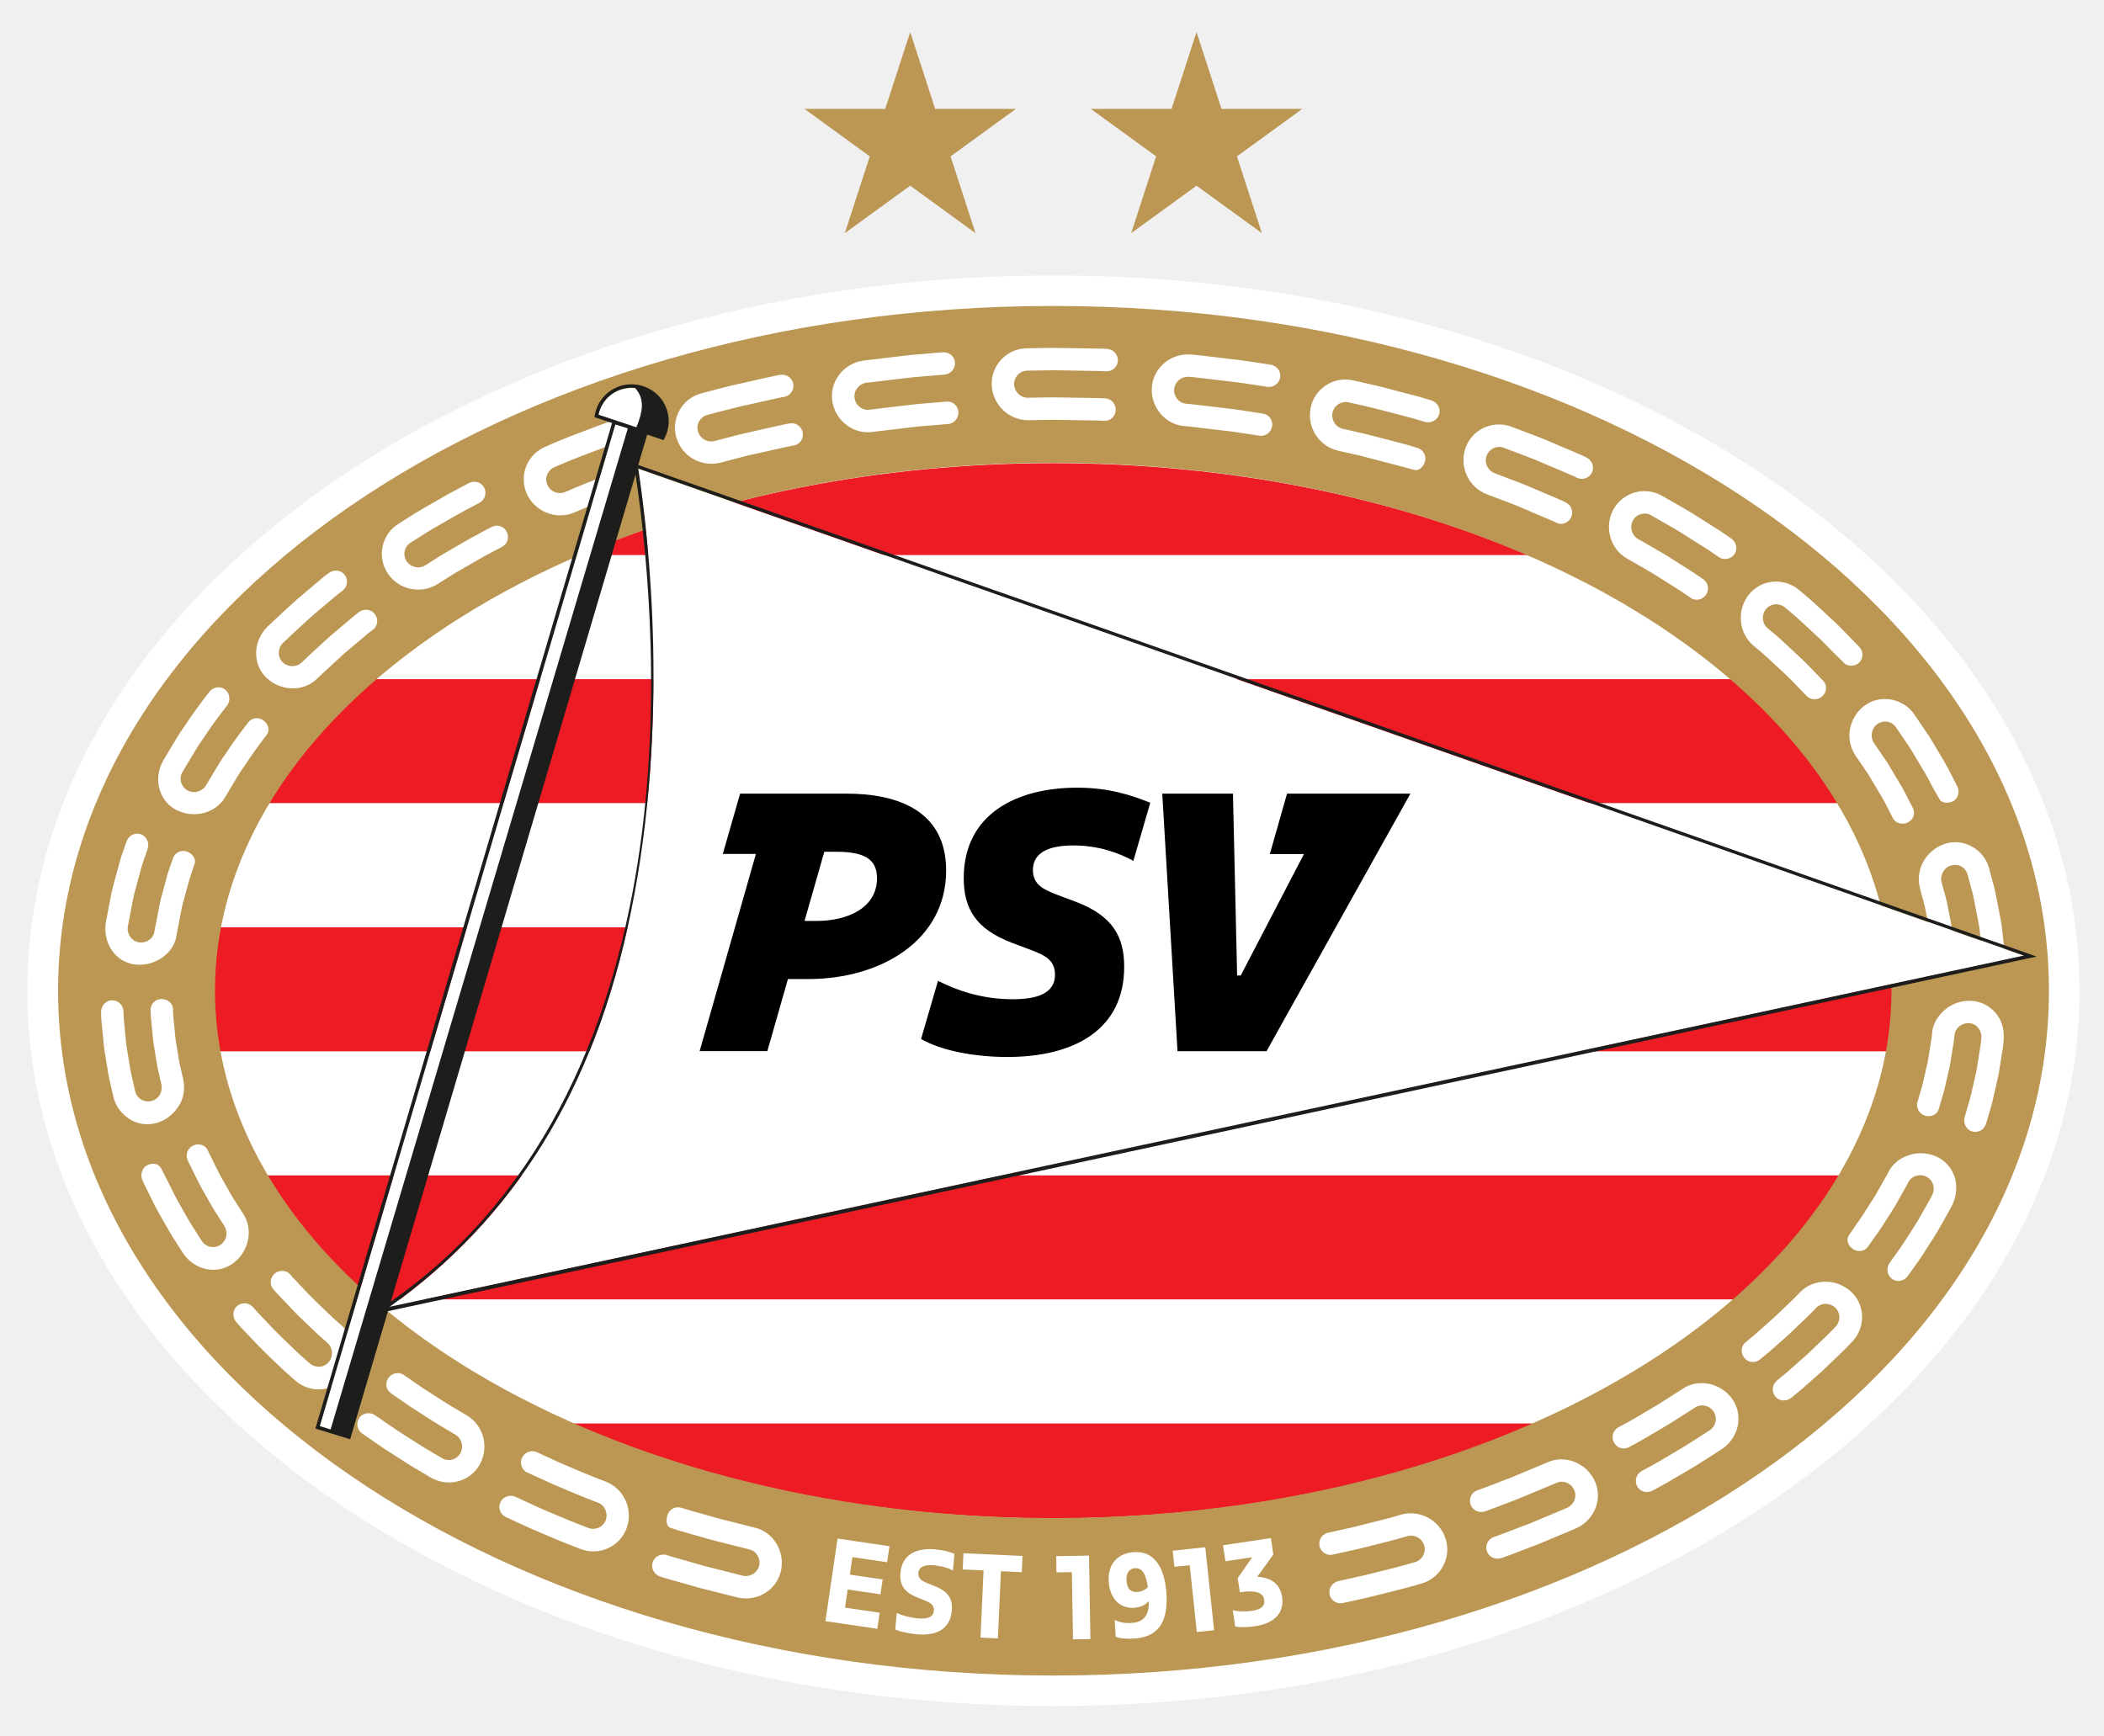
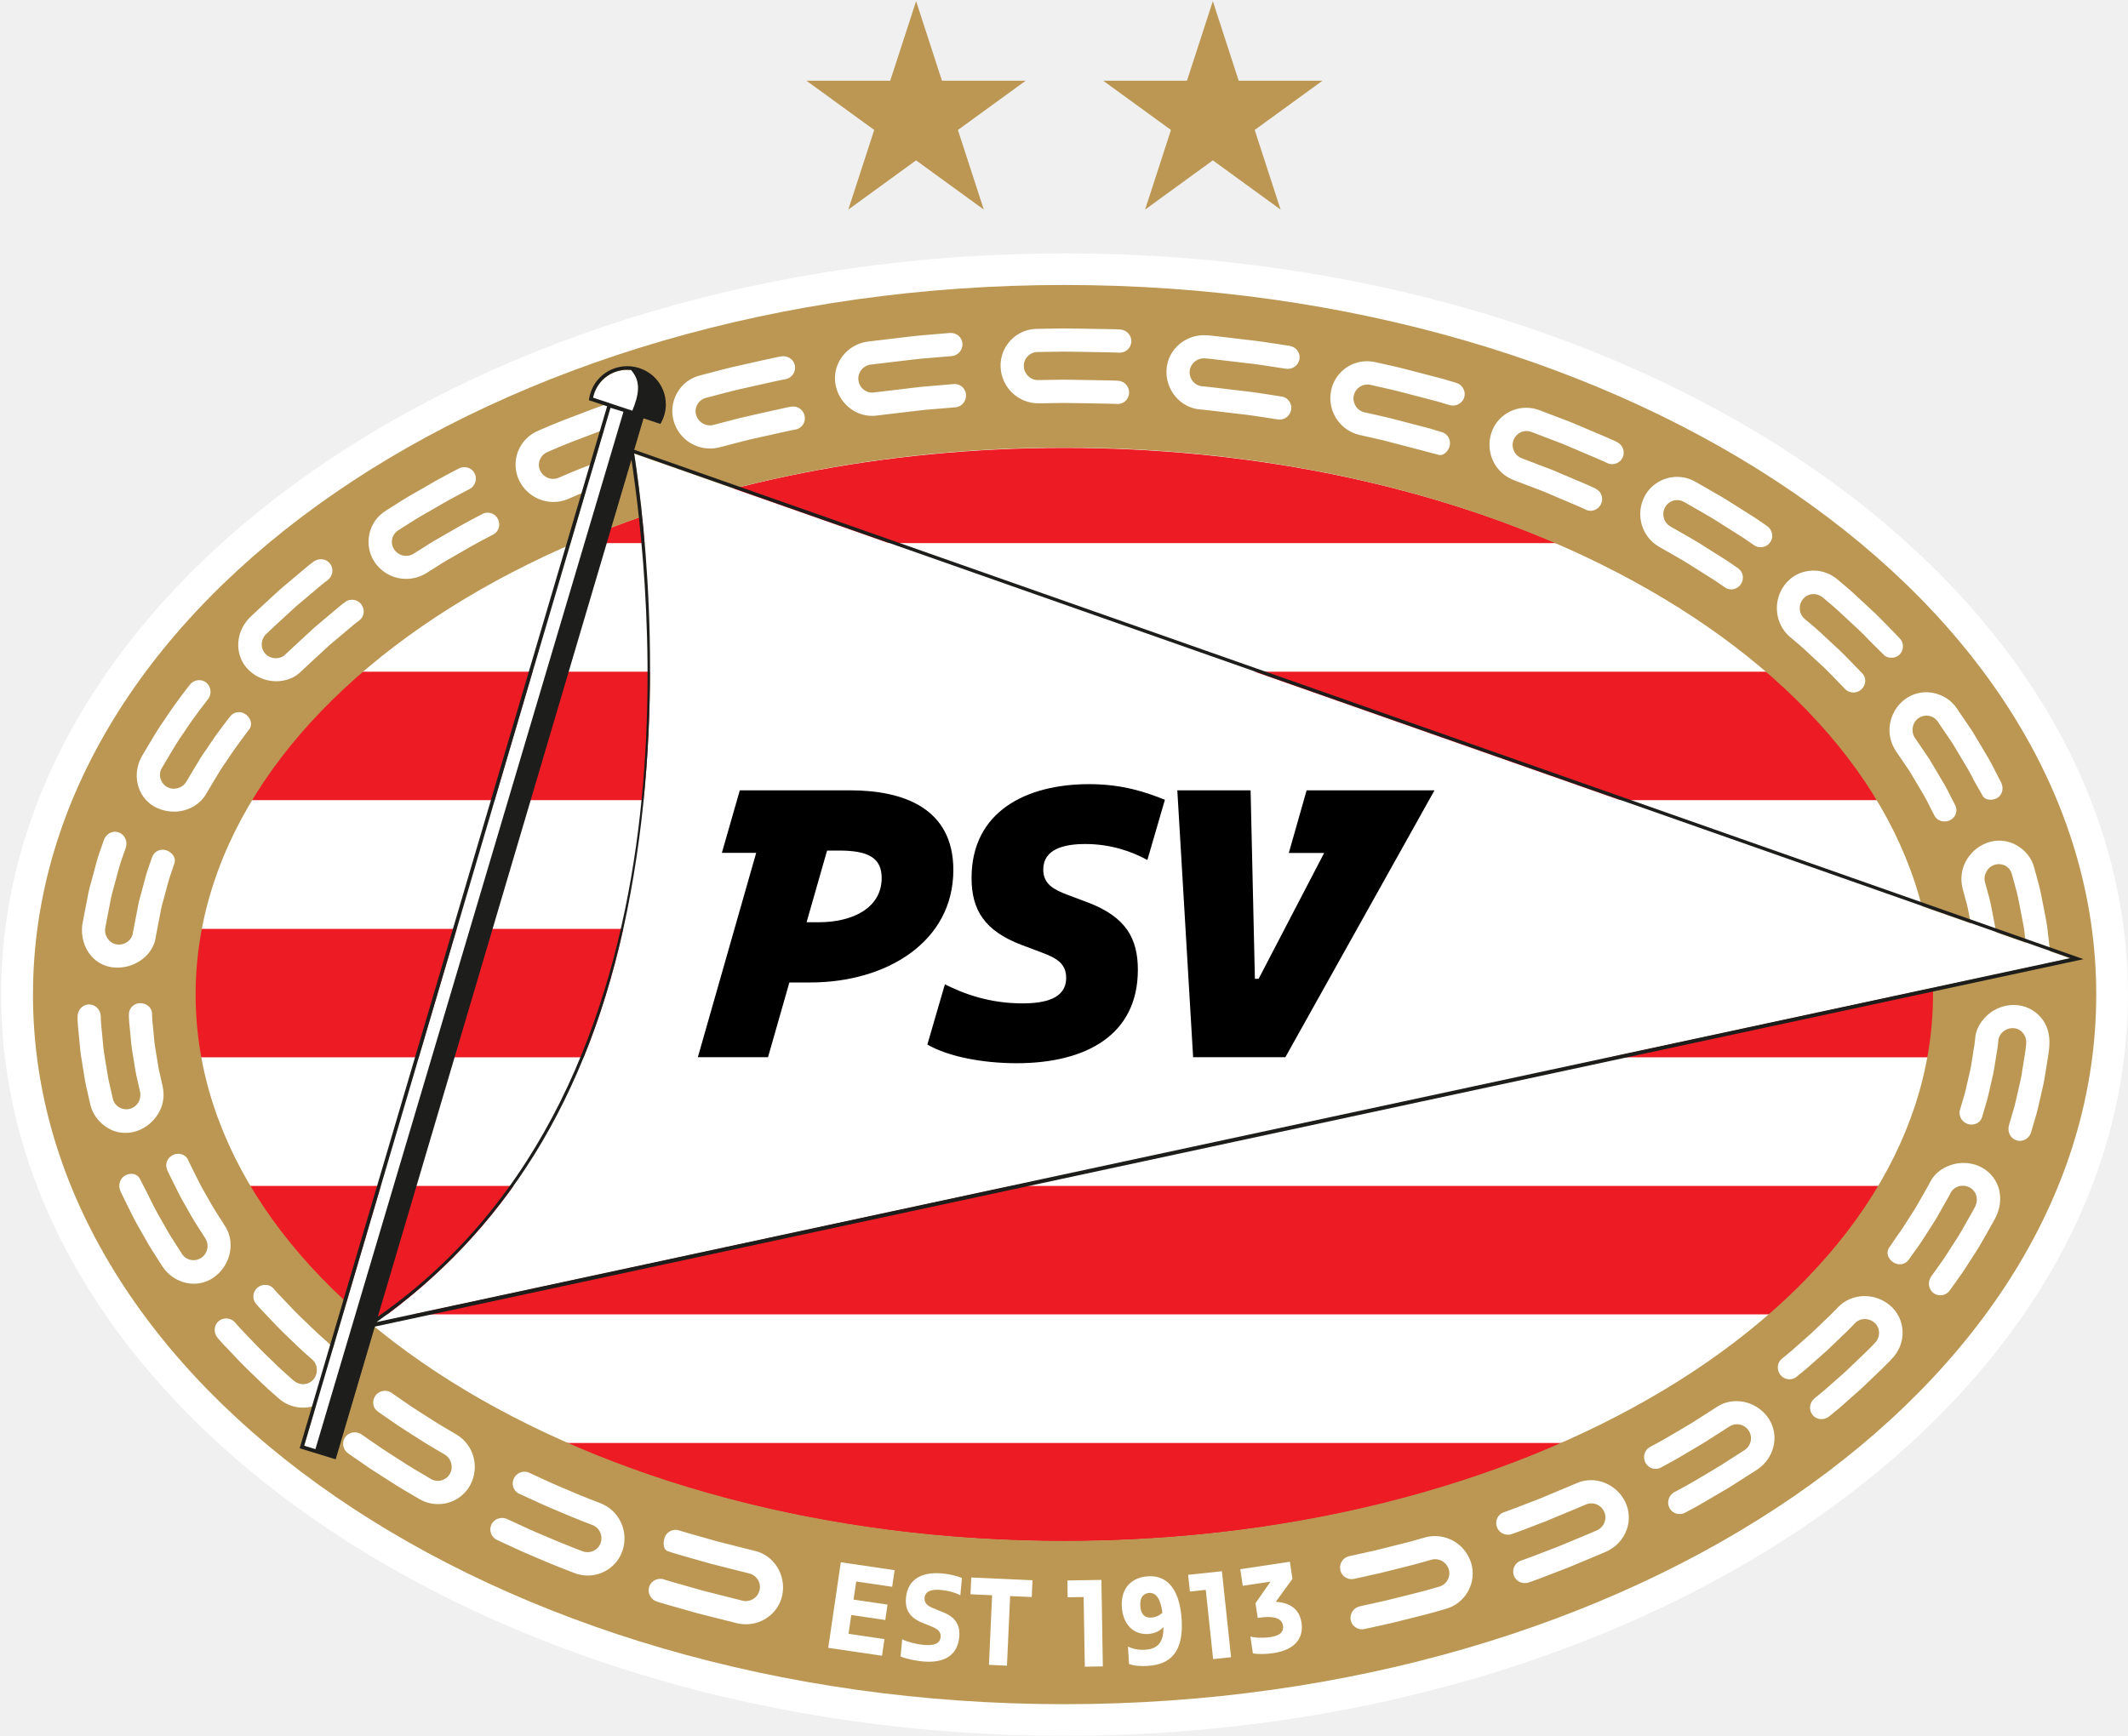
- <svg xmlns="http://www.w3.org/2000/svg" height="287.228" viewBox="0 0 80.13 65.75" width="348.155">
+ <svg xmlns="http://www.w3.org/2000/svg" viewBox="1 1 78.2 63.8" width="348.155">
  <g stroke-width="9.472" transform="matrix(.1056 0 0 .1056 1.042 1.042)">
    <path d="m369.9 603.8c-204 0-369.9-115.7-369.9-258 0-142.2 166-258 370-258 204.1 0 370.1 115.7 370.1 258s-166 258-370.1 258z" fill="#fff" />
    <path d="m370 155.5c-63.43 0-122.3 12.24-171 33.14h342.1c-48.7-20.9-107.6-33.14-171.1-33.14zm0 380.6c64.6 0 124.4-12.66 173.6-34.22h-347.1c49.17 21.56 109 34.22 173.5 34.22zm-246-78.98h5.16l.88 1.67 2.38-1.67h483.6c15.73-13.66 28.63-28.67 38.18-44.72h-568.4c9.55 16.05 22.47 31.06 38.2 44.72zm547.1-134.2h-602.2c-1.44 7.52-2.2 15.18-2.2 22.95 0 7.36.69 14.62 1.99 21.77h602.6c1.3-7.15 1.99-14.41 1.99-21.78.01-7.77-.75-15.42-2.19-22.94zm-56.37-89.51h-489.5c-15.94 13.64-29.05 28.66-38.8 44.72h567c-9.75-16.06-22.85-31.08-38.79-44.72z" fill="#ed1c24" />
    <path d="m11.08 345.8c0-136.4 160.7-247 358.9-247s359.1 110.6 359.1 247c0 136.3-160.8 247-359.1 247-198.2-.01-358.9-110.6-358.9-247m358.9 190.2c167.1 0 302.3-85.23 302.3-190.3 0-105.1-135.2-190.3-302.3-190.3-166.9 0-302.3 85.23-302.3 190.4 0 105 135.4 190.2 302.3 190.2z" fill="#bb9753" stroke-width="9.472" />
    <g fill="#fff">
      <path d="m130.6 459.9c43.74-31.16 73.75-76.8 87.17-143 13.76-67.88 6.48-133.3 2.49-159.4l499.8 175.7-587.2 126.2" />
      <path d="m691 293c-3.17 1.18-5.79 3.52-7.39 6.57-1.46 2.81-1.83 6.02-1.05 9.28l1.06 3.91c.58 1.79 1.01 4.12 1.48 6.59.13.67.25 1.34.39 2.01.1.59.22 1.17.34 1.75.2 1 .39 1.95.52 2.87l.94 8.11c.31 1.98 2 3.43 4.03 3.43.09 0 .18 0 .27-.01 1.15-.07 2.26-.63 2.97-1.51.64-.78.91-1.73.78-2.67l-.48-4.21c-.13-1.1-.27-2.36-.43-3.71l-.07-.61c-.14-1.02-.35-2.1-.56-3.13-.12-.59-.24-1.19-.34-1.79l-.39-2.03c-.51-2.66-.98-5.17-1.6-7.11l-1.11-4.09c-.32-1.19-.14-2.48.51-3.65.59-1.14 1.6-1.98 2.82-2.37 1.23-.4 2.62-.27 3.76.32 1.13.63 1.95 1.7 2.31 3.03l1.19 4.41c.66 2.1 1.18 4.83 1.73 7.73l.39 2c.11.64.24 1.27.36 1.9.23 1.16.45 2.26.59 3.33l1.06 9.18c.34 2.32 2.16 4 4.33 3.85 1.08-.06 2.11-.6 2.82-1.47.73-.89 1.05-2 .89-3.13l-1.11-9.61c-.15-1.17-.4-2.4-.63-3.58-.13-.64-.26-1.29-.37-1.95l-.37-1.9c-.6-3.13-1.16-6.09-1.86-8.36l-1.24-4.58c-.85-3.49-3.25-6.48-6.58-8.2-3.12-1.61-6.68-1.83-9.96-.6zm-415.5-151.9-.56.06c-.02 0-1.76.28-4.28.88l-9.32 2.09c-2.89.61-5.77 1.36-8.08 1.97l-5.42 1.42c-.39.1-.8.15-1.21.15-2.21 0-4.18-1.5-4.79-3.64-.35-1.24-.19-2.53.45-3.65.65-1.14 1.72-1.96 3.01-2.3l5.63-1.47c2.34-.61 5.25-1.38 8.16-1.99 3.47-.78 6.94-1.56 9.55-2.14 2.55-.6 4.31-.89 4.34-.89 2.2-.42 3.65-2.54 3.24-4.73-.36-1.9-2.06-3.27-4.04-3.27-.26 0-.52.02-.77.07-.02 0-1.83.3-4.45.91l-9.69 2.18c-3.02.63-6.03 1.42-8.44 2.06l-5.6 1.47c-3.41.84-6.25 3-7.99 6.07-1.73 3.05-2.15 6.7-1.14 10 1.71 5.61 6.78 9.37 12.63 9.37 1.07 0 2.14-.13 3.19-.39l5.43-1.42c2.24-.59 5.02-1.32 7.82-1.9l9.18-2.06c2.45-.58 4.13-.85 4.17-.85 2.13-.41 3.52-2.52 3.1-4.7-.38-1.96-2.15-3.38-4.12-3.3zm-197.7 285.1-2.21-3.48c-1.46-2.16-3.21-5.25-4.58-7.73-1.34-2.23-2.51-4.62-3.45-6.53l-2-4.04c-.3-.58-.43-.94-.45-.99-.58-1.35-1.95-2.21-3.51-2.21-.57 0-1.14.12-1.67.34-2.04.87-3.02 3.2-2.19 5.17.01.02.16.44.5 1.12l2.04 4.12c1 2.04 2.25 4.58 3.67 6.97 1.42 2.57 3.25 5.8 4.8 8.1l2.29 3.6c1.44 2.29.88 5.18-1.3 6.73-.81.57-1.77.88-2.78.88-1.67 0-3.18-.82-4.05-2.2l-2.44-3.83c-1.66-2.47-3.68-6.05-5.06-8.54-1.52-2.56-2.85-5.28-3.93-7.46l-.66-1.35c-.61-1.22-2.64-5.14-2.64-5.14-1.16-1.84-3.17-1.77-4.66-1.14-1 .42-1.76 1.24-2.14 2.29-.38 1.04-.34 2.2.1 3.23 0 0 .17.47.56 1.23l2.22 4.51c1.12 2.28 2.51 5.11 4.09 7.76 2.25 4.06 3.93 6.89 5.28 8.91l2.53 3.96c2.53 3.73 6.61 5.96 10.89 5.96 2.71 0 5.28-.88 7.42-2.55 5.57-4.28 7.05-12.23 3.33-17.69zm-30.6-32.9c3.14-1.05 5.84-3.28 7.61-6.29 1.61-2.7 2.1-5.9 1.4-9.24l-.89-3.95c-.44-1.65-.77-3.75-1.12-5.98-.14-.88-.28-1.79-.44-2.7-.39-2.01-.56-4.08-.71-5.91-.09-1.03-.17-2-.28-2.85-.28-2.33-.25-3.93-.25-3.95l-.05-.5c-.3-1.8-1.98-3.15-4.1-3.15-1.1.02-2.12.46-2.86 1.25-.72.75-1.09 1.73-1.06 2.73 0 .07-.03 1.76.27 4.29.11.88.2 1.88.29 2.94.16 1.95.35 4.16.76 6.34.16.92.3 1.84.44 2.74.38 2.4.73 4.66 1.21 6.46l.93 4.12c.53 2.68-.94 5.16-3.5 5.9-.42.12-.85.18-1.29.18-2.28 0-4.25-1.57-4.7-3.74l-1.01-4.46c-.51-1.96-.91-4.46-1.33-7.12-.14-.89-.28-1.79-.44-2.7-.44-2.34-.64-4.73-.82-6.84-.1-1.11-.19-2.15-.3-3.08-.31-2.65-.29-4.46-.29-4.51-.08-2.27-1.88-4.05-4.17-4.05-1.02.02-1.98.45-2.71 1.21-.8.84-1.23 2.01-1.2 3.2 0 .08-.02 1.97.31 4.82.11.95.21 2.01.3 3.13.2 2.25.42 4.8.88 7.31.15.91.29 1.81.43 2.7.45 2.84.88 5.53 1.42 7.64l1.05 4.64c.73 3.44 3.02 6.52 6.26 8.44 1.79 1.06 3.85 1.61 5.95 1.61 1.38.02 2.72-.2 4.01-.63zm161.5 129.6c-.06-.02-6.44-2.42-12.6-5.12-3.23-1.32-6.41-2.79-8.52-3.78l-3.86-1.78c-.51-.23-1.05-.34-1.61-.34-1.55 0-2.99.91-3.67 2.31-.49 1-.55 2.12-.18 3.15.28.77.78 1.42 1.43 1.87l-.04.04 4.56 2.1c2.14 1 5.38 2.5 8.72 3.87 6.29 2.75 12.81 5.21 12.87 5.23 2.47.95 3.72 3.79 2.79 6.32-.69 1.87-2.5 3.12-4.52 3.12-.61 0-1.22-.11-1.8-.34-.07-.03-6.74-2.54-13.2-5.36-3.39-1.39-6.73-2.93-8.95-3.97l-4.05-1.87c-.55-.25-1.14-.37-1.75-.37-1.59 0-3.01.87-3.69 2.26-.47.97-.53 2.07-.16 3.1.37 1.04 1.14 1.86 2.15 2.32l4.12 1.91c3.5 1.64 6.5 2.97 9.15 4.06 6.59 2.88 13.4 5.45 13.46 5.47 1.54.61 3.14.92 4.77.92 5.46 0 10.31-3.43 12.07-8.55 2.32-6.68-.98-13.95-7.49-16.57zm53.47 16.51-13.24-3.35-9.04-2.57c-2.43-.66-4.05-1.2-4.08-1.21-.37-.12-.76-.17-1.15-.17-1.74 0-3.27 1.14-3.81 2.84-.48 1.5-.53 3.89.98 4.53l1.6.53c.02.01 1.69.56 4.18 1.25l9.2 2.62c6.74 1.71 13.47 3.41 13.49 3.41 2.59.58 4.22 3.18 3.64 5.81-.49 2.21-2.51 3.81-4.8 3.81-.36 0-.73-.04-1.08-.12l-13.79-3.49-9.42-2.68c-2.53-.69-4.23-1.25-4.24-1.26l-.64-.21v.06c-.2-.03-.4-.04-.61-.04-1.78 0-3.33 1.13-3.86 2.82-.67 2.11.55 4.4 2.72 5.1.02.01 1.76.58 4.36 1.3 2.61.74 6.09 1.73 9.58 2.72l14.03 3.55c.98.22 1.98.33 2.97.33 6.15 0 11.48-4.27 12.67-10.15 1.43-7.02-2.92-13.93-9.66-15.43zm-103.7-40.46-3.65-2.16c-2.17-1.23-4.96-3.02-7.87-4.89-2.8-1.75-5.61-3.61-7.7-5.12l-3.47-2.4c-.65-.44-1.42-.67-2.21-.67-1.3 0-2.54.64-3.31 1.69-.65.89-.92 2.01-.74 3.08.1.59.33 1.14.68 1.61l.91.88s1.42.99 3.55 2.46c2.11 1.52 5.01 3.44 7.93 5.27 2.85 1.84 5.82 3.74 8.09 5.03l3.72 2.2c2.27 1.37 3.06 4.36 1.78 6.66-.85 1.53-2.46 2.48-4.21 2.48-.87 0-1.72-.24-2.47-.7l-3.85-2.28c-2.37-1.35-5.54-3.38-8.33-5.18-3-1.88-5.98-3.85-8.18-5.43l-3.8-2.64h-.01c-.69-.43-1.48-.66-2.29-.66-1.32 0-2.52.6-3.28 1.64-.64.88-.89 1.95-.7 3.02.19 1.1.81 2.05 1.73 2.68l3.76 2.61c2.31 1.65 5.37 3.68 8.4 5.58 3 1.93 6.13 3.94 8.55 5.31 2.36 1.4 3.93 2.32 3.93 2.32 2.01 1.19 4.29 1.82 6.6 1.82 4.76 0 9.07-2.58 11.25-6.72 3.29-6.24 1.18-13.94-4.81-17.49zm498.8-247.1c-.49 3.13.23 6.32 2.11 9.23l4.67 6.85 2.47 4.14c1.56 2.58 3.33 5.51 4.4 7.8l1.86 3.63c.65 1.26 2 2.04 3.52 2.04.64 0 1.25-.14 1.83-.41 1-.47 1.74-1.27 2.09-2.28.34-.97.27-2.02-.21-2.96l-1.94-3.77c-1.1-2.32-2.82-5.21-4.64-8.2l-2.58-4.33-4.87-7.14c-1.46-2.23-.96-5.22 1.13-6.79.84-.63 1.84-.96 2.89-.96 1.6 0 3.07.79 3.94 2.11l5.13 7.54 2.73 4.57c1.83 3.01 3.71 6.16 4.88 8.64l2.99 5.23c.86 1.35 3.09 1.47 4.59.77.94-.44 1.65-1.23 1.99-2.21.37-1.07.27-2.29-.26-3.35l-2.15-4.18c-1.25-2.63-3.21-5.91-5.11-9.06-.96-1.61-1.93-3.21-2.84-4.74l-5.33-7.83c-1.91-2.92-5.12-4.93-8.81-5.5-3.43-.51-6.88.42-9.6 2.6-2.62 2.11-4.37 5.16-4.88 8.56zm-516.3-50.75c2.42 0 4.8-.67 6.89-1.93l3.58-2.26c2.24-1.48 5.43-3.31 7.97-4.74 5.73-3.41 11.78-6.48 11.84-6.51l.27-.14v-.02c1.71-1.07 2.32-3.36 1.36-5.24-.69-1.36-2.06-2.21-3.57-2.21-.63 0-1.24.15-1.8.44-.06.03-6.26 3.18-12.15 6.68-2.58 1.46-5.85 3.33-8.19 4.88l-3.65 2.31c-.76.48-1.64.73-2.55.73-1.7 0-3.27-.84-4.21-2.25-.71-1.07-.95-2.34-.69-3.59.27-1.29 1.06-2.4 2.2-3.12l3.79-2.39c2.46-1.62 5.98-3.64 8.43-5.02 6.06-3.6 12.42-6.84 12.49-6.87l.27-.15c1.8-1.11 2.48-3.44 1.52-5.33-.68-1.33-2.05-2.16-3.58-2.16-.67 0-1.34.16-1.95.48-.06.03-6.58 3.35-12.79 7.04-2.73 1.54-6.18 3.52-8.65 5.15l-3.86 2.44c-3.04 1.85-5.11 4.8-5.83 8.3-.71 3.45.02 7.04 2.01 9.85 2.53 3.57 6.49 5.63 10.85 5.63zm-101.3 135.3c.24.01.49.02.73.02 6.86 0 12.77-4.82 13.44-10.92l.76-3.94c.18-.79.34-1.68.51-2.63.33-1.86.71-3.96 1.35-6.01.34-1.17.65-2.35.94-3.49.49-1.86.95-3.62 1.45-5.03l1.5-4.46c.52-1.78-.85-3.6-2.69-4.3-.47-.18-.96-.27-1.46-.27-1.64 0-3.1 1.02-3.64 2.54l-1.4 4.01c-.55 1.54-1.05 3.45-1.58 5.47-.3 1.16-.62 2.35-.95 3.53-.69 2.22-1.1 4.49-1.46 6.5-.17.95-.33 1.85-.51 2.66l-.81 4.2c-.29 2.52-2.68 4.37-5.38 4.09-1.25-.14-2.39-.77-3.19-1.78-.85-1.08-1.24-2.44-1.08-3.8l.85-4.46c.19-.86.36-1.82.55-2.83.39-2.14.84-4.57 1.56-6.92.34-1.22.67-2.44.98-3.63.59-2.22 1.14-4.31 1.73-5.97l1.5-4.29c.75-2.15-.33-4.54-2.4-5.32-.43-.16-.88-.25-1.34-.25-1.71 0-3.28 1.16-3.89 2.9l-1.56 4.48c-.63 1.79-1.22 4.02-1.84 6.38-.32 1.22-.65 2.47-1 3.7-.77 2.52-1.24 5.1-1.66 7.38-.19 1.04-.37 2.01-.56 2.9l-.9 4.72c-.46 3.95.64 7.83 3.01 10.64 2.12 2.51 5.12 4.01 8.44 4.18zm46.87-103.2c2.54 2.28 5.82 3.53 9.22 3.53 3.46 0 6.61-1.29 8.85-3.62.05-.05 4.91-4.63 9.78-9.06l7.06-5.94c1.85-1.61 3.22-2.58 3.25-2.6 1.69-1.3 1.97-3.79.62-5.55-.78-1.02-1.95-1.6-3.23-1.6-.87 0-1.69.27-2.37.79-.06.04-1.46 1.03-3.39 2.72l-7.26 6.12c-5.04 4.58-10.05 9.31-10.11 9.37-1.76 1.82-4.94 1.83-6.81.02-.92-.88-1.44-2.09-1.46-3.38-.02-1.35.49-2.63 1.43-3.6.05-.05 5.28-5 10.52-9.75l7.55-6.36c1.99-1.73 3.44-2.76 3.46-2.77l.2-.15v-.02c1.62-1.4 1.91-3.84.61-5.54-.75-.98-1.91-1.55-3.19-1.55-.94 0-1.84.31-2.59.88-.06.04-1.54 1.09-3.62 2.9l-7.76 6.53c-5.41 4.9-10.79 10-10.86 10.06-2.66 2.75-4.06 6.27-3.93 9.91.11 3.35 1.54 6.43 4.03 8.66zm-32.33 47.62c1.88.86 3.87 1.3 5.92 1.3 4.83 0 9.18-2.46 11.35-6.41l2.6-4.37c1.17-1.97 2.62-4.43 4.31-6.76 3.53-5.43 8.16-11.42 8.16-11.42.95-1.68.2-3.57-1.27-4.76-.72-.59-1.62-.91-2.53-.91-1.2 0-2.31.54-3.04 1.48-.04.05-4.36 5.43-8.04 11.1-1.79 2.48-3.34 5.09-4.58 7.19l-2.65 4.44c-1.34 2.23-4.25 3.11-6.57 1.91-1.16-.6-2.04-1.69-2.41-2.99-.36-1.28-.2-2.59.47-3.7l2.76-4.64c1.32-2.23 2.96-5 4.85-7.63 3.89-5.98 8.4-11.6 8.44-11.66l.27-.34-.02-.02c1.09-1.76.75-4.12-.86-5.43-.69-.56-1.53-.85-2.42-.85-1.29 0-2.51.61-3.33 1.67-.05.06-4.73 5.91-8.78 12.13-1.99 2.78-3.73 5.71-5.12 8.06l-2.82 4.74c-1.83 3.33-2.22 7.22-1.07 10.69 1.08 3.23 3.34 5.79 6.38 7.18zm56.29 183.2c-1.16-1.05-2.53-2.38-3.97-3.78-.86-.83-1.75-1.7-2.65-2.55-1.57-1.51-3.06-3.1-4.39-4.51-.7-.75-1.36-1.45-1.96-2.07-1.71-1.74-2.76-3.02-2.78-3.04-1.33-1.53-3.94-1.65-5.57-.25-1.68 1.45-1.9 3.97-.48 5.61.04.05 1.12 1.37 2.92 3.2.63.64 1.31 1.37 2.04 2.15 1.37 1.45 2.91 3.1 4.54 4.67.92.88 1.83 1.76 2.71 2.61 1.5 1.45 2.92 2.83 4.14 3.94l3.22 2.85c1.96 1.74 2.15 4.84.41 6.9-.9 1.06-2.21 1.67-3.61 1.67-1.2 0-2.36-.45-3.28-1.26l-3.36-2.97c-1.29-1.18-2.82-2.66-4.45-4.24-.88-.85-1.78-1.72-2.68-2.58-1.69-1.64-3.32-3.37-4.75-4.89-.75-.8-1.46-1.55-2.11-2.21-1.85-1.9-2.99-3.28-3.01-3.31-.79-.91-1.94-1.43-3.14-1.43-.96 0-1.89.34-2.62.96-.79.68-1.27 1.63-1.35 2.69-.08 1.08.25 2.14.94 3.01l.11.14c.01.02 1.22 1.48 3.15 3.46.65.67 1.37 1.43 2.14 2.25 1.49 1.59 3.19 3.39 4.95 5.1.91.87 1.81 1.74 2.69 2.59 1.7 1.65 3.31 3.2 4.67 4.44l3.45 3.05c2.38 2.17 5.45 3.37 8.64 3.37 3.9 0 7.5-1.72 9.87-4.72 4.34-5.47 3.76-13.4-1.32-18.06zm511.9-242.8 3.2 2.69c1.2 1.02 2.59 2.33 4.07 3.71.87.82 1.77 1.66 2.69 2.5 2.21 1.96 4.26 4.09 5.9 5.79l3.5 3.61c.75.74 1.75 1.14 2.81 1.14 1.02 0 2.01-.38 2.77-1.08.83-.75 1.33-1.81 1.36-2.9.03-1.03-.35-2-1.07-2.72l-3.47-3.58c-1.74-1.81-3.91-4.06-6.27-6.17-.94-.86-1.88-1.74-2.78-2.58-1.52-1.43-2.96-2.77-4.21-3.84l-3.3-2.77c-2.01-1.69-2.27-4.78-.58-6.88.9-1.11 2.25-1.75 3.69-1.75 1.16 0 2.3.42 3.2 1.18l3.43 2.89c1.3 1.11 2.83 2.54 4.45 4.06.91.85 1.85 1.74 2.81 2.61 2.43 2.16 4.68 4.5 6.48 6.38l4.49 4.42c1.55.95 3.65.81 4.95-.38.81-.73 1.27-1.73 1.3-2.83.03-1.12-.39-2.19-1.19-2.99l-3.71-3.83c-1.89-1.96-4.23-4.39-6.77-6.66-.94-.87-1.88-1.75-2.79-2.6-1.71-1.6-3.32-3.1-4.7-4.28l-3.51-2.96c-2.37-2.06-5.38-3.19-8.46-3.19-3.98 0-7.64 1.8-10.02 4.94-4.22 5.62-3.47 13.54 1.73 18.07zm-18.56 266.1c-2.52 0-4.93.74-6.94 2.12l-3.55 2.27c-.66.41-1.37.87-2.14 1.36-1.73 1.12-3.7 2.38-5.73 3.54-1.12.65-2.24 1.31-3.31 1.95-1.72 1.02-3.34 1.98-4.71 2.73l-3.73 2.02c-1.88 1.03-2.56 3.47-1.52 5.43.7 1.32 2.05 2.15 3.53 2.15.65 0 1.29-.16 1.86-.47l3.8-2.06c1.46-.8 3.19-1.83 5.02-2.91 1.05-.62 2.12-1.26 3.2-1.89 2.12-1.21 4.16-2.52 5.95-3.67.76-.49 1.48-.95 2.14-1.37l3.65-2.34c.79-.54 1.72-.82 2.68-.82 1.61 0 3.12.79 4.04 2.13.74 1.06 1.01 2.35.77 3.64-.25 1.31-.99 2.45-2.09 3.19 0 0-1.51.96-3.76 2.41-.69.43-1.43.91-2.22 1.42-1.85 1.19-3.94 2.54-6.11 3.77-1.07.63-2.14 1.26-3.18 1.88-1.94 1.15-3.77 2.24-5.3 3.07l-4.18 2.27v.01c-1.78 1.14-2.43 3.49-1.44 5.36.69 1.3 2.04 2.1 3.54 2.1.7 0 1.4-.18 2.02-.52l4.01-2.18c1.57-.86 3.45-1.98 5.45-3.16 1.05-.63 2.14-1.27 3.23-1.9 2.27-1.29 4.45-2.7 6.38-3.94.77-.5 1.5-.96 2.17-1.39l3.86-2.47c3.08-2.12 5.11-5.25 5.71-8.8.56-3.35-.23-6.69-2.23-9.41-2.55-3.45-6.61-5.52-10.87-5.52zm-26.9-297.4 3.67 2.1c.49.28 1.02.58 1.57.9 1.97 1.13 4.21 2.4 6.4 3.84 2.86 1.8 5.71 3.6 7.84 4.94l3.47 2.39c.63.44 1.38.67 2.15.67 1.32 0 2.57-.66 3.35-1.77.62-.89.87-1.97.68-3.03-.18-1.04-.76-1.94-1.62-2.55l-3.57-2.46-8.03-5.07c-2.28-1.49-4.59-2.82-6.64-3.98l-5.31-3.04c-2.32-1.37-3.15-4.28-1.89-6.64.84-1.57 2.47-2.55 4.25-2.55.84 0 1.67.23 2.4.66l5.5 3.15c2.09 1.2 4.47 2.55 6.8 4.08l8.3 5.24 3.81 2.63h.01c.67.43 1.43.65 2.22.65 1.33 0 2.57-.64 3.32-1.71.6-.86.83-1.91.65-2.96-.2-1.11-.82-2.08-1.77-2.73l-3.79-2.61-8.49-5.36c-2.45-1.61-5.04-3.08-7.12-4.26l-5.49-3.15c-1.95-1.12-4.16-1.71-6.39-1.71-4.79 0-9.26 2.72-11.38 6.92-3.18 6.29-.94 13.94 5.1 17.41zm-23.72 324.9c-1.78 0-3.5.37-5.08 1.11 0 0-6.27 2.64-12.54 5.26l-8.74 3.37c-2.34.9-3.97 1.43-3.99 1.44-2.04.72-3.1 3.01-2.37 5.11.64 1.83 2.55 2.97 4.45 2.66v.05l.64-.21c.02-.01 1.7-.55 4.11-1.48l8.04-3.09 13.69-5.71c.62-.29 1.29-.43 1.97-.43 1.89 0 3.63 1.12 4.43 2.86.54 1.17.59 2.48.14 3.7-.46 1.25-1.39 2.25-2.6 2.81-.06.03-6.62 2.85-13.14 5.51l-9.15 3.53c-2.45.94-4.15 1.49-4.17 1.5-2.12.75-3.25 3.06-2.52 5.16.56 1.61 2.1 2.68 3.85 2.68.47 0 .94-.08 1.38-.23.02-.01 1.77-.57 4.29-1.55l9.31-3.59c6.65-2.71 13.33-5.59 13.41-5.62 3.36-1.55 5.87-4.26 7.07-7.64 1.13-3.2.94-6.64-.55-9.68-2.25-4.57-6.93-7.52-11.93-7.52zm147.5-165.4h-.37c-3.25 0-6.4 1.18-8.89 3.31-1.89 1.67-4.2 4.44-4.5 8.18 0 .02-.09 1.61-.52 3.92-.16.85-.3 1.8-.45 2.82-.27 1.82-.57 3.88-1.1 5.88-.19.82-.37 1.64-.55 2.44-.51 2.29-1 4.45-1.56 6.15l-1.32 4.5h.07c-.17 1.81.96 3.58 2.8 4.21.44.15.89.22 1.35.22 1.77 0 3.25-1.08 3.69-2.67l1.19-4.06c.61-1.84 1.13-4.16 1.68-6.62.18-.82.37-1.65.56-2.46.56-2.16.89-4.37 1.18-6.32.15-1.04.3-2.02.47-2.89.46-2.51.55-4.19.55-4.24.25-2.53 2.67-4.49 5.33-4.3 1.26.09 2.4.67 3.22 1.65.88 1.04 1.28 2.38 1.15 3.79 0 .02-.11 1.83-.58 4.46-.17.92-.33 1.96-.5 3.07-.31 2.09-.67 4.46-1.26 6.77-.18.77-.35 1.55-.52 2.32-.62 2.75-1.2 5.35-1.86 7.37l-1.28 4.38c-.61 2.27.49 4.5 2.56 5.21.4.14.82.21 1.24.21 1.81 0 3.43-1.25 3.92-3.04l1.33-4.55c.7-2.16 1.33-4.93 1.98-7.86.17-.78.35-1.56.53-2.34.63-2.48 1.01-5.01 1.35-7.24.17-1.12.33-2.17.5-3.11.51-2.81.62-4.7.63-4.77.34-3.97-.71-7.56-2.96-10.09-2.32-2.68-5.54-4.2-9.06-4.3zm-43.38 104.6c-2.48-2.11-5.61-3.27-8.83-3.27-3.54 0-6.81 1.35-9.24 3.82-.01.01-1.11 1.25-2.88 2.94l-6.27 6-7.23 6.42-3.24 2.66c-1.64 1.35-1.85 3.85-.47 5.59.77.97 1.92 1.53 3.15 1.53.9 0 1.76-.3 2.46-.87l3.35-2.74 7.11-6.28 6.83-6.54c1.86-1.78 2.98-3.04 3.02-3.08.9-.94 2.13-1.46 3.47-1.46 1.27 0 2.48.47 3.41 1.33.94.86 1.48 2.04 1.52 3.32.04 1.34-.45 2.62-1.4 3.62-.01.01-1.21 1.35-3.12 3.18l-7.13 6.82-7.38 6.52-3.46 2.85c-1.74 1.43-2.04 4-.65 5.73.75.94 1.88 1.47 3.1 1.47.96 0 1.92-.34 2.69-.96l3.57-2.93 7.61-6.73 7.34-7.03c1.99-1.91 3.25-3.32 3.25-3.32 2.59-2.64 3.92-6.1 3.76-9.72-.18-3.48-1.72-6.64-4.34-8.87zm30.89-48.53c-3.1-1.33-6.66-1.44-9.8-.34-3.28 1.08-5.85 3.23-7.24 6.07 0 .01-.16.37-.49.95l-1.47 2.58c-.31.54-.64 1.12-.99 1.74-1.04 1.85-2.22 3.96-3.59 5.99l-.34.54c-1.67 2.63-3.25 5.12-4.64 6.97l-2.8 4.12c-1 1.79-.13 3.59 1.35 4.72.72.55 1.61.85 2.5.85 1.26 0 2.39-.57 3.08-1.57l2.47-3.47c1.45-1.92 3.09-4.51 4.83-7.25l.38-.59c1.45-2.16 2.7-4.39 3.8-6.36.35-.62.68-1.21.99-1.75l1.53-2.7c.37-.66.54-1.06.54-1.06.79-1.6 2.44-2.59 4.31-2.59.76 0 1.5.17 2.19.5 1.14.54 2 1.51 2.42 2.73.44 1.28.34 2.68-.28 3.94-.01.01-.18.41-.55 1.07l-1.61 2.86c-.33.57-.68 1.19-1.05 1.85-1.17 2.07-2.49 4.43-4.02 6.7-1.9 3-3.86 6.1-5.48 8.26l-2.63 3.68c-1.3 1.9-.96 4.41.77 5.74.69.52 1.51.8 2.39.8 1.34 0 2.6-.66 3.37-1.78l2.71-3.8c1.67-2.23 3.69-5.42 5.64-8.5l.07-.1c1.63-2.45 3.05-4.97 4.3-7.2.34-.61.67-1.18.97-1.72l1.67-2.97c.41-.73.61-1.17.61-1.17 1.65-3.32 1.97-7.11.89-10.39-1.14-3.35-3.57-5.96-6.8-7.35zm-356.7-272.2-4.34.37c-.89.09-1.89.17-2.96.25-2.02.16-4.31.33-6.58.64l-13.83 1.65c-2.63.43-5.09-1.49-5.48-4.1-.4-2.67 1.48-5.17 4.16-5.58l14.13-1.68c2.28-.31 4.6-.49 6.64-.65 1.11-.09 2.15-.17 3.07-.26l4.43-.37c2.23-.19 3.92-2.15 3.76-4.37-.15-2.19-2.07-3.86-4.4-3.69l-4.5.38c-.92.09-1.94.17-3.03.26-2.11.16-4.49.35-6.85.67l-14.35 1.71c-3.6.55-6.73 2.44-8.82 5.34-2.01 2.77-2.8 6.14-2.24 9.48 1.06 6.28 6.52 11.02 12.71 11.02.62 0 1.25-.05 1.85-.14l13.62-1.62c2.19-.3 4.42-.47 6.38-.62 1.08-.08 2.08-.16 2.97-.25l4.71-.4v-.03c1.93-.4 3.33-2.23 3.19-4.29-.12-2.21-2.04-3.91-4.24-3.72zm29.13-11.16 4.45-.07c2.66-.07 6.2-.1 9.75 0l9.78.17c2.62.02 4.39.14 4.42.14h.19c2.18 0 3.96-1.69 4.05-3.84.1-2.22-1.66-4.12-3.92-4.24-.02 0-1.84-.12-4.52-.14l-9.9-.16c-3.61-.1-7.24-.07-9.93 0l-4.5.08c-3.54.02-6.82 1.44-9.24 4-2.41 2.55-3.65 5.87-3.48 9.36.34 7.05 6.1 12.57 13.2 12.57l4.29-.07c2.56-.07 5.97-.1 9.41 0l9.43.16c2.52.02 4.24.13 4.27.13h.18c2.11 0 3.84-1.69 3.93-3.85.1-2.21-1.61-4.12-3.8-4.24-.02 0-1.78-.12-4.37-.14l-9.56-.16c-3.49-.1-6.98-.08-9.59 0l-4.43.07c-2.62 0-4.81-2.16-4.89-4.81-.04-1.29.43-2.51 1.32-3.45.89-.95 2.13-1.49 3.46-1.51zm165.7 44.58 3.97 1.52c.81.32 1.71.66 2.68 1.02 1.86.7 3.97 1.48 6.02 2.4l8.62 3.66c2.32.94 3.83 1.71 3.86 1.72.51.24 1.05.36 1.61.36 1.54 0 2.96-.93 3.63-2.36.71-1.52.4-3.26-.65-4.43l-1.22-.92c-.02-.01-1.6-.81-3.98-1.79l-8.77-3.72c-2.1-.94-4.25-1.74-6.16-2.45-.99-.37-1.92-.72-2.75-1.05l-4.05-1.54c-2.52-.99-3.79-3.74-2.9-6.27.68-1.93 2.5-3.23 4.53-3.23.59 0 1.18.11 1.74.33l4.15 1.58c.83.33 1.77.68 2.76 1.06 1.96.73 4.19 1.56 6.35 2.53l9.03 3.83c2.42 1 4.02 1.8 4.05 1.81.55.26 1.14.39 1.74.39 1.57 0 3-.91 3.66-2.31.94-2.01.02-4.45-2.04-5.42-.02-.01-1.67-.84-4.17-1.87l-9.19-3.9c-2.22-.99-4.48-1.83-6.49-2.58-1.01-.38-1.97-.74-2.82-1.08l-4.24-1.61c-1.48-.56-3.02-.85-4.58-.85-5.56 0-10.45 3.51-12.16 8.73-2.18 6.72 1.22 13.94 7.77 16.44zm-77.98-46.72-4.62-.71c-2.6-.4-6.16-.96-9.68-1.33l-9.84-1.17c-2.67-.34-4.5-.46-4.51-.46-7.34-.61-13.7 4.79-14.18 11.82-.48 7.13 4.76 13.41 11.68 13.99.02 0 1.73.12 4.23.44l9.36 1.11c3.28.34 6.48.84 9.05 1.24l4.49.69c.2.03.39.04.58.04 1.94 0 3.64-1.47 3.97-3.43.18-1.07-.07-2.14-.7-3.01-.54-.75-1.3-1.27-2.18-1.5l-4.72-.75c-2.54-.4-6.02-.94-9.48-1.31l-9.49-1.13c-2.58-.33-4.34-.45-4.35-.45-1.28-.11-2.44-.71-3.27-1.71s-1.23-2.26-1.12-3.56c.21-2.5 2.37-4.47 4.92-4.47.14 0 .28 0 .44.02.02 0 1.79.12 4.4.46l9.72 1.15c3.44.36 6.93.9 9.47 1.3l4.59.7c2.25.33 4.31-1.19 4.67-3.37.17-1.04-.08-2.09-.7-2.96-.65-.88-1.61-1.47-2.73-1.64zm50.55 414.3c-1.14 0-2.28.15-3.38.45l-4.11 1.17c-1.52.43-3.39.89-5.37 1.38-1.21.3-2.47.62-3.73.94-2.67.7-5.73 1.43-9.13 2.15l-4.18.92c-2.11.47-3.47 2.63-3.02 4.8.43 2.13 2.6 3.56 4.72 3.1l4.24-.94c3.57-.76 6.62-1.48 9.32-2.19 1.17-.3 2.34-.59 3.48-.88 2.13-.53 4.15-1.03 5.79-1.5l4.18-1.18c.42-.12.86-.18 1.3-.18 2.16 0 4.1 1.46 4.73 3.55.37 1.23.22 2.53-.4 3.67-.64 1.16-1.7 2-2.98 2.36l-4.28 1.21c-1.67.47-3.73.98-5.91 1.53l-3.56.89c-2.81.74-6.01 1.49-9.5 2.24l-4.35.96c-2.18.49-3.6 2.66-3.15 4.83.38 1.84 2.04 3.17 3.95 3.17.3 0 .6-.03.9-.1l4.41-.98c3.68-.79 6.85-1.53 9.69-2.28 1.26-.33 2.52-.64 3.74-.94 2.17-.54 4.22-1.06 5.9-1.53 2.61-.74 4.35-1.23 4.35-1.23 3.44-.94 6.27-3.17 7.96-6.28 1.67-3.08 2.01-6.59.96-9.9-1.77-5.51-6.82-9.21-12.57-9.21zm-26.27-383.3 4.18.94c2.24.46 5.38 1.24 9.1 2.24l9.07 2.37s5.03 1.33 5.18 1.38c1.73.47 3.31-1.19 3.83-2.9.61-2.01-.42-4.13-2.31-4.89l-4.52-1.37-9.24-2.41c-3.87-1.04-7-1.81-9.3-2.29l-4.24-.95c-2.59-.58-4.25-3.2-3.7-5.84.46-2.21 2.45-3.82 4.73-3.82.37 0 .73.04 1.09.12l4.35.98c2.31.48 5.5 1.26 9.48 2.33 3.44.9 6.88 1.8 9.45 2.47l4.27 1.27c2.11.62 4.44-.64 5.07-2.7.64-2.13-.61-4.4-2.8-5.06l-4.35-1.3-9.61-2.51c-2.71-.73-6.6-1.74-9.67-2.38l-4.4-.99c-.98-.23-1.98-.35-2.98-.35-6.13 0-11.41 4.35-12.55 10.36-1.32 6.95 3.01 13.67 9.87 15.3zm-257.2-12.11c-.46 0-.91.07-1.35.22-.07.02-6.97 2.31-13.64 4.95-6.76 2.45-13.42 5.41-13.48 5.44-3.3 1.36-5.83 3.93-7.12 7.24-1.25 3.23-1.13 6.87.33 9.97 2.19 4.64 6.9 7.63 12 7.63 1.69 0 3.34-.32 4.92-.97.06-.03 6.28-2.79 12.61-5.09 1.37-.54 2.75-1.07 4.07-1.56v-8.61c-2.11.76-4.55 1.67-6.96 2.62-6.47 2.35-12.83 5.17-12.89 5.2-.59.25-1.22.38-1.86.38-1.96 0-3.75-1.17-4.55-2.97-.52-1.17-.55-2.48-.08-3.67.49-1.23 1.43-2.2 2.68-2.73.06-.03 6.58-2.92 13.2-5.32 6.54-2.6 13.3-4.83 13.37-4.85l.33-.11v-.02c1.91-.84 2.91-3.01 2.25-5.01-.52-1.64-2.07-2.74-3.83-2.74z" />
      <path d="m205.9 138.1 22.87 7.59c.8-1.62 1.24-3.45 1.24-5.21 0-6.68-5.45-12.11-12.15-12.11-5.86 0-10.8 4.06-11.96 9.73" />
      <path d="m105.4 502.9 10.1 3.1 106.9-361.2-10.4-3.2z" />
      <path d="m292.2 543.4 18.72 2.75-.85 5.79-12.51-1.84-.93 6.3 11.83 1.74-.79 5.36-11.83-1.74-.96 6.55 12.51 1.84-.85 5.79-18.72-2.75z" />
      <path d="m313 576.2.56-5.99c1.64.89 4.89 1.71 7.5 1.96 3.68.35 5.66-.5 5.87-2.73.16-1.71-.86-2.76-3.11-3.66l-3.33-1.35c-5.04-2.03-5.93-5.35-5.62-8.65.68-7.24 6.55-9.06 12.68-8.48 2.01.19 4.94.72 6.8 1.63l-.56 5.99c-1.64-.97-4.38-1.67-6.65-1.88-3.64-.34-5.58.55-5.79 2.74-.16 1.71.86 2.76 3.11 3.66l3.33 1.35c5.04 2.03 5.94 5.31 5.62 8.65-.68 7.28-6.47 9.07-12.68 8.48-2.09-.19-5.53-.78-7.73-1.72z" />
      <path d="m337.6 548.7 21.31.97-.27 5.84-7.52-.34-1.1 24.23-6.27-.29 1.1-24.23-7.52-.34z" />
      <path d="m376.7 555.5-5.55.09-.1-5.85 11.83-.2.51 30.1-6.28.11z" />
      <path d="m392.5 578.8-.37-6.05c1.77.84 3.69 1.24 5.93 1.1 3.69-.23 6.56-1.83 6.4-7.89-1.29 1.42-3.09 2.26-5.32 2.4-5.19.32-8.78-3.42-9.15-9.43-.42-6.74 3.63-10.3 9.08-10.64 8.45-.52 11.26 7.23 11.74 15.04.7 11.29-3.86 15.66-11.84 16.15-2.2.14-4.79 0-6.47-.68zm11.61-17.81c-.59-4.62-2.03-7.07-4.61-6.91-1.37.08-3.3.94-3.08 4.54.15 2.4 1.12 4.2 3.87 4.03 1.42-.09 2.76-.69 3.82-1.66z" />
      <path d="m419.2 553-5.52.59-.62-5.82 11.76-1.25 3.18 29.93-6.24.66z" />
      <path d="m435.6 575.1-.88-5.87c1.64.49 4.44.6 6.99.21 1.83-.27 4.81-.98 4.37-3.92-.34-2.25-2.34-3.73-8.8-2.76l-.77-5.1 5.22-7.52-9.65 1.45-.87-5.78 17.26-2.59.89 5.95-5.8 8c4.91.31 8.24 2.46 8.96 7.26.85 5.65-2.61 9.52-9.76 10.59-2 .3-5.1.51-7.16.08z" />
    </g>
    <path d="m220.3 156.2 3.25-10.98 5.87 1.95.25-.46c1.06-1.91 1.64-4.14 1.64-6.28 0-.42-.08-1.44-.09-1.52-.04-.39-.18-1.17-.18-1.18-.87-4.31-3.86-7.94-7.99-9.64-1.59-.66-3.33-1.03-5.15-1.03-6.65 0-12.24 4.76-13.29 11.32l-.08.53 6.35 2.11-107 362.7 12.54 3.85 13.63-46.2 594.6-127.9-504.3-177.3m-14.36-18.15c1.16-5.67 6.1-9.73 11.96-9.73.42 0 .83.02 1.23.06l.53.68c2.96 3.77 2.14 8.15-.06 13.53zm6.07 3.53 4.5 1.39-107.2 361.1-3.9-1.2zm7.28 18.05c6.18 41.3 27.56 217.5-88.25 298.3zm-88.71 300.2c43.74-31.16 73.75-76.8 87.17-143 13.76-67.88 6.48-133.3 2.49-159.4l499.8 175.7z" fill="#1d1d1b" />
    <path d="m409.3 274.7 5.5 92.9h32.1l51.9-92.9h-44.5l-6.2 21.8h12.3l-22.8 43.8h-1.3l-1.5-65.6z" />
    <path d="m337.7 305.2c0 11.15 4.51 18.45 17.52 23.36l7.04 2.65c4.91 1.86 8.36 3.72 8.36 8.76 0 7.3-7.43 8.89-15.26 8.89-11.15 0-20.17-3.19-26.94-6.64l-6.1 20.97c7.3 4.25 19.37 6.5 31.05 6.5 24.15 0 42.2-9.82 42.2-32.51 0-10.88-4.11-18.44-17.52-23.49l-7.04-2.65c-4.51-1.73-8.36-3.59-8.36-8.76 0-7.17 7.3-8.89 14.6-8.89 9.02 0 16.32 2.65 21.63 5.57l6.1-20.97c-6.64-2.65-14.73-5.44-26.41-5.44-21.89.01-40.87 9.56-40.87 32.65z" />
    <path d="m295.4 274.7h-38.35l-6.24 21.76h11.94l-20.3 71.13h24.42l7.43-26.01h7.3c26.41 0 49.76-14.07 49.76-39.15 0-21.36-17.12-27.73-35.96-27.73zm-10.88 45.92h-4.23l7.13-24.95h4.27c10.22 0 14.73 2.66 14.73 9.55 0 10.49-10.22 15.4-21.9 15.4z" />
    <path d="m327.4 27.71-9-27.71-9.01 27.71h-29.14l23.57 17.13-9.01 27.71 23.58-17.13 23.57 17.13-9.01-27.71 23.57-17.13zm132.4 0h-29.14l-9-27.71-9 27.71h-29.14l23.57 17.13-9 27.71 23.57-17.13 23.58 17.13-9.01-27.71z" fill="#bb9753" />
  </g>
</svg>
